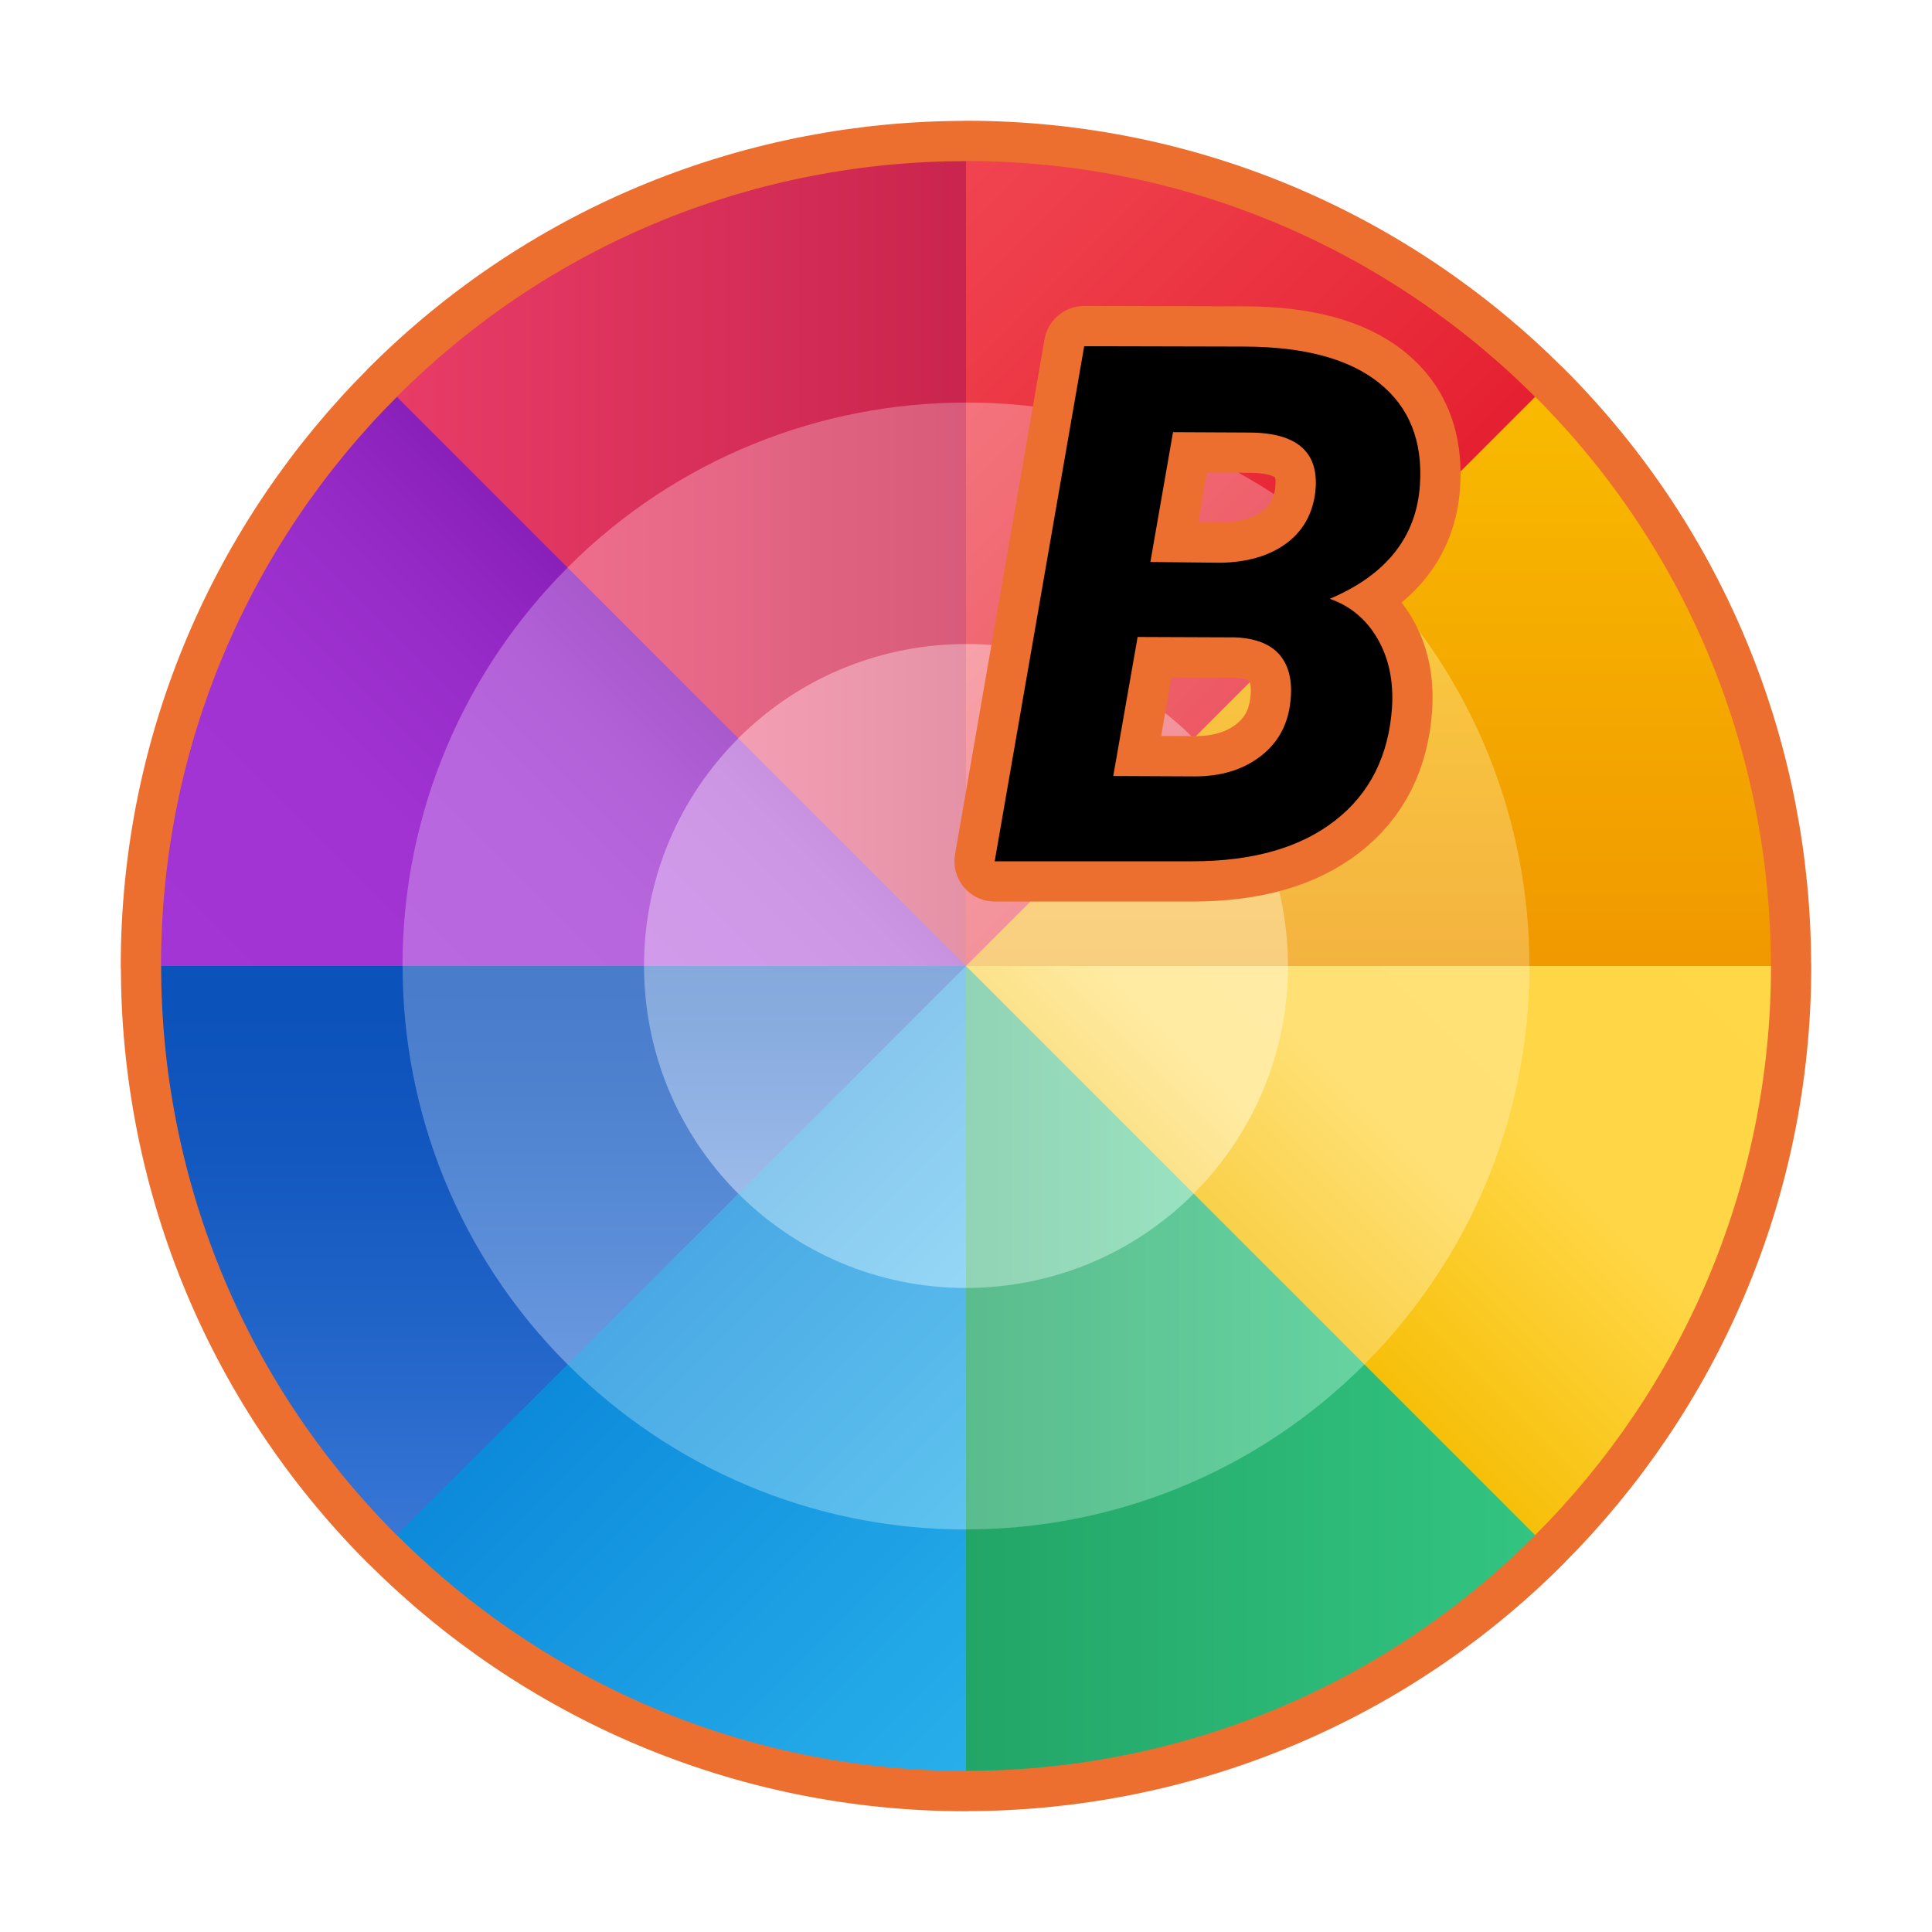
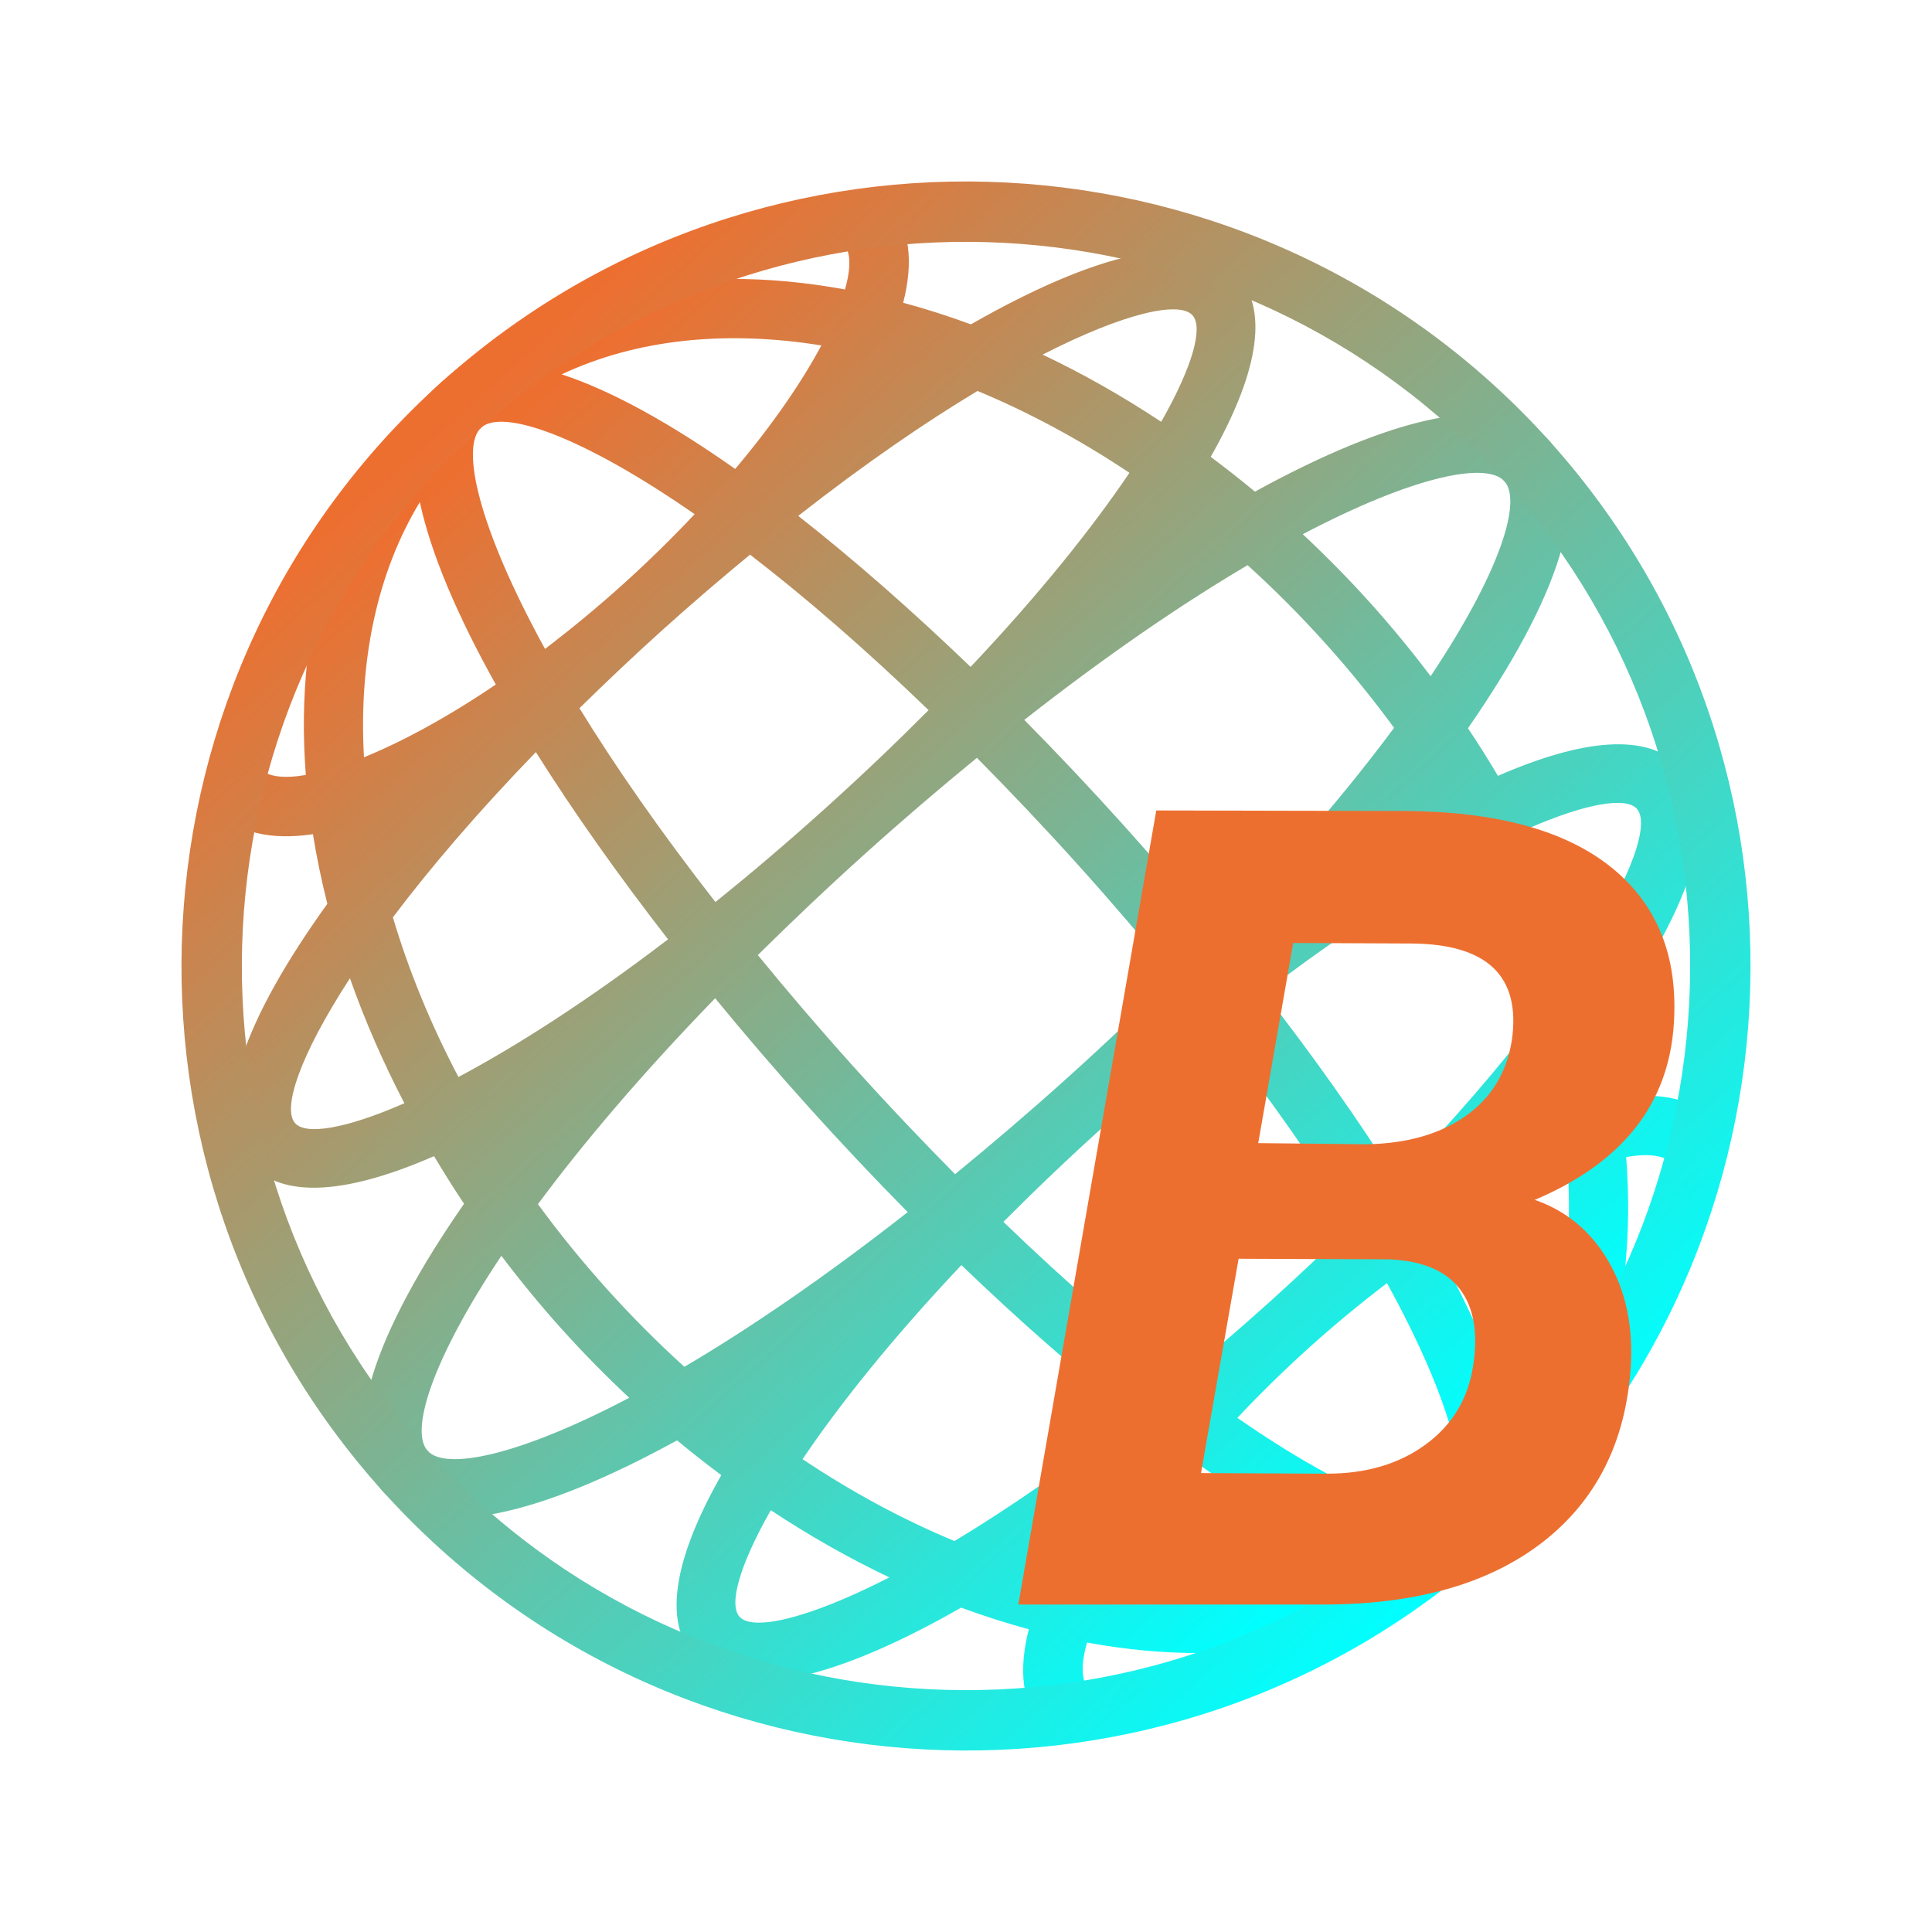
- <svg xmlns="http://www.w3.org/2000/svg" viewBox="0,0,256,256" width="48px" height="48px" fill-rule="nonzero">
+ <svg xmlns="http://www.w3.org/2000/svg" viewBox="0,0,256,256" width="50px" height="50px" fill-rule="nonzero">
  <defs>
-     <linearGradient x1="16.758" y1="3.118" x2="30.883" y2="17.242" gradientUnits="userSpaceOnUse" id="color-1">
-       <stop offset="0" stop-color="#f44f5a" />
-       <stop offset="0.443" stop-color="#ee3d4a" />
-       <stop offset="1" stop-color="#e52030" />
+     <linearGradient x1="32" y1="9.128" x2="32" y2="55.513" gradientUnits="userSpaceOnUse" id="color-1">
+       <stop offset="0" stop-color="#00ffff" />
+       <stop offset="1" stop-color="#ed6f30" />
    </linearGradient>
-     <linearGradient x1="33.995" y1="0.102" x2="33.994" y2="47.761" gradientUnits="userSpaceOnUse" id="color-2">
-       <stop offset="0" stop-color="#fed100" />
-       <stop offset="1" stop-color="#e36001" />
-     </linearGradient>
-     <linearGradient x1="41.07" y1="21.07" x2="30.363" y2="31.777" gradientUnits="userSpaceOnUse" id="color-3">
-       <stop offset="0" stop-color="#ffd747" />
-       <stop offset="0.482" stop-color="#ffd645" />
-       <stop offset="1" stop-color="#f5bc00" />
-     </linearGradient>
-     <linearGradient x1="38.145" y1="34.002" x2="23.003" y2="34.002" gradientUnits="userSpaceOnUse" id="color-4">
-       <stop offset="0" stop-color="#33c481" />
-       <stop offset="1" stop-color="#21a366" />
-     </linearGradient>
-     <linearGradient x1="26.93" y1="41.07" x2="16.223" y2="30.363" gradientUnits="userSpaceOnUse" id="color-5">
-       <stop offset="0" stop-color="#28afea" />
-       <stop offset="1" stop-color="#0b88da" />
-     </linearGradient>
-     <linearGradient x1="14.004" y1="40.305" x2="14.004" y2="25.163" gradientUnits="userSpaceOnUse" id="color-6">
-       <stop offset="0.002" stop-color="#427fdb" />
-       <stop offset="0.397" stop-color="#2668cb" />
-       <stop offset="0.763" stop-color="#1358bf" />
-       <stop offset="1" stop-color="#0c52bb" />
-     </linearGradient>
-     <linearGradient x1="6.93" y1="26.93" x2="17.637" y2="16.223" gradientUnits="userSpaceOnUse" id="color-7">
-       <stop offset="0" stop-color="#a235d4" />
-       <stop offset="0.441" stop-color="#a033d1" />
-       <stop offset="0.702" stop-color="#982cc9" />
-       <stop offset="0.915" stop-color="#8b21bb" />
-       <stop offset="1" stop-color="#831bb3" />
-     </linearGradient>
-     <linearGradient x1="9.857" y1="14.008" x2="48.528" y2="14.008" gradientUnits="userSpaceOnUse" id="color-8">
-       <stop offset="0" stop-color="#e83c67" />
-       <stop offset="0.423" stop-color="#c5214a" />
-       <stop offset="0.773" stop-color="#b01038" />
-       <stop offset="1" stop-color="#a80a31" />
-     </linearGradient>
-     <linearGradient x1="18.774" y1="9.378" x2="28.941" y2="19.545" gradientUnits="userSpaceOnUse" id="color-9">
-       <stop offset="0" stop-color="#f77b83" />
-       <stop offset="0.443" stop-color="#f26e77" />
-       <stop offset="1" stop-color="#ec5864" />
-     </linearGradient>
-     <linearGradient x1="30.995" y1="7.077" x2="30.995" y2="41.382" gradientUnits="userSpaceOnUse" id="color-10">
-       <stop offset="0" stop-color="#fedd40" />
-       <stop offset="1" stop-color="#ea8841" />
-     </linearGradient>
-     <linearGradient x1="35.949" y1="21.949" x2="28.242" y2="29.656" gradientUnits="userSpaceOnUse" id="color-11">
-       <stop offset="0" stop-color="#ffe175" />
-       <stop offset="0.482" stop-color="#ffe074" />
-       <stop offset="1" stop-color="#f8cd40" />
-     </linearGradient>
-     <linearGradient x1="33.903" y1="31.002" x2="23.003" y2="31.003" gradientUnits="userSpaceOnUse" id="color-12">
-       <stop offset="0" stop-color="#66d3a1" />
-       <stop offset="1" stop-color="#59ba8c" />
-     </linearGradient>
-     <linearGradient x1="26.051" y1="35.949" x2="18.344" y2="28.242" gradientUnits="userSpaceOnUse" id="color-13">
-       <stop offset="0" stop-color="#5ec3ef" />
-       <stop offset="1" stop-color="#48a6e3" />
-     </linearGradient>
-     <linearGradient x1="17.003" y1="35.456" x2="17.003" y2="24.556" gradientUnits="userSpaceOnUse" id="color-14">
-       <stop offset="0" stop-color="#719fe4" />
-       <stop offset="0.002" stop-color="#719fe4" />
-       <stop offset="0.397" stop-color="#5c8ed8" />
-       <stop offset="0.763" stop-color="#4e82cf" />
-       <stop offset="1" stop-color="#497dcc" />
-     </linearGradient>
-     <linearGradient x1="12.051" y1="26.051" x2="19.758" y2="18.344" gradientUnits="userSpaceOnUse" id="color-15">
-       <stop offset="0" stop-color="#b968df" />
-       <stop offset="0.441" stop-color="#b866dd" />
-       <stop offset="0.702" stop-color="#b261d7" />
-       <stop offset="0.915" stop-color="#a859cc" />
-       <stop offset="1" stop-color="#a254c6" />
-     </linearGradient>
-     <linearGradient x1="14.1" y1="17.008" x2="41.17" y2="17.007" gradientUnits="userSpaceOnUse" id="color-16">
-       <stop offset="0" stop-color="#ee6d8d" />
-       <stop offset="0.423" stop-color="#d45977" />
-       <stop offset="0.773" stop-color="#c44c6a" />
-       <stop offset="1" stop-color="#be4765" />
-     </linearGradient>
-     <linearGradient x1="20.791" y1="15.637" x2="27.001" y2="21.847" gradientUnits="userSpaceOnUse" id="color-17">
-       <stop offset="0" stop-color="#faa7ad" />
-       <stop offset="0.443" stop-color="#f79ea5" />
-       <stop offset="1" stop-color="#f29098" />
-     </linearGradient>
-     <linearGradient x1="27.996" y1="14.05" x2="27.995" y2="35.003" gradientUnits="userSpaceOnUse" id="color-18">
-       <stop offset="0" stop-color="#ffe880" />
-       <stop offset="1" stop-color="#f1b080" />
-     </linearGradient>
-     <linearGradient x1="30.828" y1="22.828" x2="26.121" y2="27.535" gradientUnits="userSpaceOnUse" id="color-19">
-       <stop offset="0" stop-color="#ffeba3" />
-       <stop offset="0.482" stop-color="#ffeba2" />
-       <stop offset="1" stop-color="#fade80" />
-     </linearGradient>
-     <linearGradient x1="29.66" y1="28.003" x2="23" y2="28.004" gradientUnits="userSpaceOnUse" id="color-20">
-       <stop offset="0" stop-color="#99e2c0" />
-       <stop offset="1" stop-color="#90d1b3" />
-     </linearGradient>
-     <linearGradient x1="25.172" y1="30.828" x2="20.465" y2="26.121" gradientUnits="userSpaceOnUse" id="color-21">
-       <stop offset="0" stop-color="#94d7f5" />
-       <stop offset="1" stop-color="#85c4ed" />
-     </linearGradient>
-     <linearGradient x1="20.003" y1="30.606" x2="20.003" y2="23.95" gradientUnits="userSpaceOnUse" id="color-22">
-       <stop offset="0" stop-color="#a1bfed" />
-       <stop offset="0.002" stop-color="#a1bfed" />
-       <stop offset="0.397" stop-color="#93b4e5" />
-       <stop offset="0.763" stop-color="#89acdf" />
-       <stop offset="1" stop-color="#86a9dd" />
-     </linearGradient>
-     <linearGradient x1="17.172" y1="25.172" x2="21.879" y2="20.465" gradientUnits="userSpaceOnUse" id="color-23">
-       <stop offset="0" stop-color="#d19aea" />
-       <stop offset="0.441" stop-color="#d099e8" />
-       <stop offset="0.702" stop-color="#cc96e4" />
-       <stop offset="0.915" stop-color="#c590dd" />
-       <stop offset="1" stop-color="#c18dd9" />
-     </linearGradient>
-     <linearGradient x1="18.343" y1="20.007" x2="33.811" y2="20.007" gradientUnits="userSpaceOnUse" id="color-24">
-       <stop offset="0" stop-color="#f49eb3" />
-       <stop offset="0.423" stop-color="#e290a5" />
-       <stop offset="0.773" stop-color="#d8889c" />
-       <stop offset="1" stop-color="#d48598" />
+     <linearGradient x1="32" y1="6.234" x2="32" y2="56.96" gradientUnits="userSpaceOnUse" id="color-2">
+       <stop offset="0" stop-color="#00ffff" />
+       <stop offset="1" stop-color="#ed6f30" />
    </linearGradient>
  </defs>
-   <g fill="none" fill-rule="nonzero" stroke="none" stroke-width="none" stroke-linecap="butt" stroke-linejoin="none" stroke-miterlimit="10" stroke-dasharray="" stroke-dashoffset="0" font-family="none" font-weight="none" font-size="none" text-anchor="none" style="mix-blend-mode: normal">
-     <path transform="scale(5.33333,5.33333)" d="M24,4c5.52,0 10.52,2.24 14.14,5.86l0.002,-0.002c3.903,3.903 5.855,9.023 5.855,14.142h0.003c0,5.52 -2.24,10.52 -5.86,14.14l0.002,0.002c-3.903,3.903 -9.023,5.855 -14.142,5.855v0.003c-5.52,0 -10.52,-2.24 -14.14,-5.86l-0.002,0.002c-3.903,-3.903 -5.855,-9.023 -5.855,-14.142h-0.003c0,-5.52 2.24,-10.52 5.86,-14.14l-0.002,-0.002c3.902,-3.902 9.021,-5.854 14.139,-5.855z" id="strokeMainSVG" fill="#ed6f30" stroke="#ed6f30" stroke-width="2" stroke-linejoin="round" />
-     <g transform="scale(5.33333,5.33333)" stroke="none" stroke-width="1" stroke-linejoin="miter">
-       <path d="M24,4l-1,1v19h2.414l12.726,-12.726v-1.414c-3.62,-3.62 -8.62,-5.86 -14.14,-5.86z" fill="url(#color-1)" />
-       <path d="M38.142,9.858l-14.142,14.142l1,1h17.997l1,-1c0,-5.119 -1.952,-10.239 -5.855,-14.142z" fill="url(#color-2)" />
-       <path d="M44,24h-20v1.414l12.726,12.726h1.414c3.62,-3.62 5.86,-8.62 5.86,-14.14z" fill="url(#color-3)" />
-       <path d="M38.142,38.142l-14.142,-14.142l-1,1v17.997l1,1c5.119,0 10.239,-1.952 14.142,-5.855z" fill="url(#color-4)" />
-       <path d="M24,44v-20h-1.414l-12.726,12.726v1.414c3.62,3.62 8.62,5.86 14.14,5.86z" fill="url(#color-5)" />
-       <path d="M9.858,38.142l14.142,-14.142l-1,-1h-17.997l-1,1c0,5.119 1.952,10.239 5.855,14.142z" fill="url(#color-6)" />
-       <path d="M4,24h20v-1.414l-12.726,-12.726h-1.414c-3.62,3.62 -5.86,8.62 -5.86,14.14z" fill="url(#color-7)" />
-       <path d="M9.858,9.858l14.142,14.142v-19.997c-5.119,0 -10.239,1.952 -14.142,5.855z" fill="url(#color-8)" />
-       <path d="M24,10l-1,1l-0.004,13h2.418l8.484,-8.484v-1.414c-2.534,-2.534 -6.034,-4.102 -9.898,-4.102z" fill="url(#color-9)" />
-       <path d="M33.899,14.101l-9.899,9.899l1,1h11.998l1,-1c0,-3.584 -1.366,-7.167 -4.099,-9.899z" fill="url(#color-10)" />
-       <path d="M38,24h-14v1.414l8.484,8.484h1.414c2.534,-2.534 4.102,-6.034 4.102,-9.898z" fill="url(#color-11)" />
-       <path d="M33.899,33.899l-9.899,-9.899l-1,1v11.998l1,1c3.584,0 7.167,-1.366 9.899,-4.099z" fill="url(#color-12)" />
-       <path d="M24,38v-14h-1.414l-8.484,8.484v1.414c2.534,2.534 6.034,4.102 9.898,4.102z" fill="url(#color-13)" />
-       <path d="M14.101,33.899l9.899,-9.899l-1,-1h-11.998l-1,1c0,3.584 1.366,7.167 4.099,9.899z" fill="url(#color-14)" />
-       <path d="M10,24h14v-1.414l-8.484,-8.484h-1.414c-2.534,2.534 -4.102,6.034 -4.102,9.898z" fill="url(#color-15)" />
-       <path d="M14.101,14.101l9.899,9.899v-13.998c-3.584,0 -7.167,1.366 -9.899,4.099z" fill="url(#color-16)" />
-       <path d="M24,16l-1.004,1.004v6.996h2.418l4.242,-4.242v-1.414c-1.448,-1.448 -3.448,-2.344 -5.656,-2.344z" fill="url(#color-17)" />
-       <path d="M29.657,18.343l-5.657,5.657l1,1h5.999l1,-1c0,-2.048 -0.781,-4.096 -2.342,-5.657z" fill="url(#color-18)" />
-       <path d="M32,24h-8v1.414l4.242,4.242h1.414c1.448,-1.448 2.344,-3.448 2.344,-5.656z" fill="url(#color-19)" />
-       <path d="M29.657,29.657l-5.657,-5.657l-1,1l-0.004,5.995l1.004,1.004c2.048,0 4.096,-0.781 5.657,-2.342z" fill="url(#color-20)" />
-       <path d="M24,32v-8h-1.414l-4.242,4.242v1.414c1.448,1.448 3.448,2.344 5.656,2.344z" fill="url(#color-21)" />
-       <path d="M18.343,29.657l5.657,-5.657l-1,-1h-5.999l-1,1c0,2.048 0.781,4.096 2.342,5.657z" fill="url(#color-22)" />
-       <path d="M16,24h8v-1.414l-4.242,-4.242h-1.414c-1.448,1.448 -2.344,3.448 -2.344,5.656z" fill="url(#color-23)" />
-       <path d="M18.343,18.343l5.657,5.657v-7.999c-2.048,0 -4.096,0.781 -5.657,2.342z" fill="url(#color-24)" />
+   <g fill="none" fill-rule="nonzero" stroke="none" stroke-width="1" stroke-linecap="butt" stroke-linejoin="miter" stroke-miterlimit="10" stroke-dasharray="" stroke-dashoffset="0" font-family="none" font-weight="none" font-size="none" text-anchor="none" style="mix-blend-mode: normal">
+     <g transform="translate(308.7713,137.4738) rotate(138) scale(4,4)">
+       <path d="M58,32c0,-2.331 -3.369,-4.097 -8.373,-5.273c-0.089,-0.622 -0.198,-1.232 -0.317,-1.837c2.865,-0.954 4.69,-2.242 4.69,-3.89c0,-2.163 -3.142,-3.707 -7.657,-4.687c-0.372,-0.707 -0.769,-1.385 -1.188,-2.033c1.154,-0.769 1.845,-1.695 1.845,-2.78h-2c0,0.357 -0.345,0.761 -0.982,1.164c-3.19,-4.14 -7.403,-6.664 -12.018,-6.664c-4.615,0 -8.828,2.524 -12.018,6.664c-0.637,-0.403 -0.982,-0.807 -0.982,-1.164h-2c0,1.085 0.691,2.011 1.845,2.78c-0.419,0.648 -0.816,1.326 -1.188,2.033c-4.515,0.98 -7.657,2.524 -7.657,4.687c0,1.648 1.825,2.936 4.69,3.89c-0.119,0.605 -0.228,1.215 -0.317,1.837c-5.004,1.176 -8.373,2.942 -8.373,5.273c0,2.331 3.369,4.097 8.373,5.273c0.089,0.622 0.198,1.232 0.317,1.837c-2.865,0.954 -4.69,2.242 -4.69,3.89c0,2.163 3.142,3.707 7.657,4.687c0.372,0.707 0.769,1.385 1.188,2.033c-1.154,0.769 -1.845,1.695 -1.845,2.78h2c0,-0.357 0.345,-0.761 0.982,-1.164c3.19,4.14 7.403,6.664 12.018,6.664c4.615,0 8.828,-2.524 12.018,-6.664c0.637,0.403 0.982,0.807 0.982,1.164h2c0,-1.085 -0.691,-2.011 -1.845,-2.78c0.419,-0.648 0.816,-1.326 1.188,-2.033c4.515,-0.98 7.657,-2.524 7.657,-4.687c0,-1.648 -1.825,-2.936 -4.69,-3.89c0.119,-0.605 0.228,-1.215 0.317,-1.837c5.004,-1.176 8.373,-2.942 8.373,-5.273zM56,32c0,0.876 -2.079,2.131 -6.138,3.165c0.088,-1.038 0.138,-2.093 0.138,-3.165c0,-1.072 -0.05,-2.127 -0.138,-3.165c4.059,1.034 6.138,2.289 6.138,3.165zM32,56c-0.925,0 -2.271,-2.339 -3.335,-6.862c1.049,-0.086 2.158,-0.138 3.335,-0.138c1.177,0 2.286,0.052 3.335,0.138c-1.064,4.523 -2.41,6.862 -3.335,6.862zM16,32c0,-1.232 0.063,-2.442 0.183,-3.625c2.441,-0.497 5.424,-0.903 8.927,-1.142c-0.073,1.575 -0.11,3.172 -0.11,4.767c0,1.595 0.037,3.192 0.11,4.767c-3.503,-0.239 -6.486,-0.645 -8.927,-1.142c-0.12,-1.183 -0.183,-2.393 -0.183,-3.625zM32,8c0.925,0 2.271,2.339 3.335,6.862c-1.049,0.086 -2.158,0.138 -3.335,0.138c-1.177,0 -2.286,-0.052 -3.335,-0.138c1.064,-4.523 2.41,-6.862 3.335,-6.862zM37,32c0,1.724 -0.045,3.341 -0.117,4.883c-1.542,0.072 -3.159,0.117 -4.883,0.117c-1.724,0 -3.341,-0.045 -4.883,-0.117c-0.072,-1.542 -0.117,-3.159 -0.117,-4.883c0,-1.724 0.045,-3.341 0.117,-4.883c1.542,-0.072 3.159,-0.117 4.883,-0.117c1.724,0 3.341,0.045 4.883,0.117c0.072,1.542 0.117,3.159 0.117,4.883zM32,47c-1.335,0 -2.592,-0.034 -3.801,-0.086c-0.407,-2.203 -0.739,-4.804 -0.95,-7.786c1.484,-0.081 3.065,-0.128 4.751,-0.128c1.686,0 3.267,0.047 4.751,0.128c-0.211,2.982 -0.543,5.583 -0.95,7.786c-1.209,0.052 -2.466,0.086 -3.801,0.086zM32,17c1.335,0 2.592,0.034 3.801,0.086c0.407,2.203 0.739,4.804 0.95,7.786c-1.484,0.081 -3.065,0.128 -4.751,0.128c-1.686,0 -3.267,-0.047 -4.751,-0.128c0.211,-2.982 0.543,-5.583 0.95,-7.786c1.209,-0.052 2.466,-0.086 3.801,-0.086zM37.847,17.2c2.793,0.193 5.194,0.512 7.183,0.899c0.786,1.652 1.436,3.458 1.925,5.383c-2.108,0.525 -4.856,0.985 -8.212,1.257c-0.192,-2.663 -0.492,-5.217 -0.896,-7.539zM25.257,24.739c-3.356,-0.272 -6.104,-0.732 -8.212,-1.257c0.489,-1.925 1.139,-3.731 1.925,-5.383c1.989,-0.387 4.39,-0.706 7.183,-0.899c-0.404,2.322 -0.704,4.876 -0.896,7.539zM26.153,46.8c-2.793,-0.193 -5.194,-0.512 -7.183,-0.899c-0.786,-1.652 -1.436,-3.458 -1.925,-5.383c2.108,-0.525 4.856,-0.985 8.212,-1.257c0.192,2.663 0.492,5.217 0.896,7.539zM38.743,39.261c3.356,0.272 6.104,0.732 8.212,1.257c-0.489,1.925 -1.139,3.731 -1.925,5.383c-1.989,0.387 -4.39,0.706 -7.183,0.899c0.404,-2.322 0.704,-4.876 0.896,-7.539zM38.89,27.233c3.503,0.239 6.486,0.645 8.927,1.142c0.12,1.183 0.183,2.393 0.183,3.625c0,1.232 -0.063,2.442 -0.183,3.625c-2.441,0.497 -5.424,0.903 -8.927,1.142c0.073,-1.575 0.11,-3.172 0.11,-4.767c0,-1.595 -0.037,-3.192 -0.11,-4.767zM52,21c0,0.527 -1.075,1.246 -3.132,1.93c-0.387,-1.498 -0.867,-2.93 -1.43,-4.283c2.988,0.797 4.562,1.716 4.562,2.353zM42.194,13.517c-1.258,0.455 -2.901,0.86 -4.858,1.131c-0.578,-2.534 -1.304,-4.663 -2.174,-6.175c2.634,0.795 5.036,2.563 7.032,5.044zM28.838,8.473c-0.871,1.512 -1.597,3.641 -2.175,6.175c-1.957,-0.271 -3.6,-0.676 -4.858,-1.131c1.997,-2.481 4.399,-4.249 7.033,-5.044zM12,21c0,-0.637 1.574,-1.556 4.562,-2.353c-0.563,1.353 -1.043,2.786 -1.43,4.283c-2.057,-0.684 -3.132,-1.403 -3.132,-1.93zM8,32c0,-0.876 2.079,-2.131 6.138,-3.165c-0.088,1.038 -0.138,2.093 -0.138,3.165c0,1.072 0.05,2.127 0.138,3.165c-4.059,-1.034 -6.138,-2.289 -6.138,-3.165zM12,43c0,-0.527 1.075,-1.246 3.132,-1.93c0.387,1.498 0.867,2.93 1.43,4.283c-2.988,-0.797 -4.562,-1.716 -4.562,-2.353zM21.806,50.483c1.258,-0.455 2.901,-0.86 4.858,-1.131c0.578,2.534 1.304,4.663 2.175,6.175c-2.635,-0.795 -5.037,-2.563 -7.033,-5.044zM35.162,55.527c0.871,-1.512 1.597,-3.641 2.174,-6.175c1.957,0.271 3.6,0.676 4.858,1.131c-1.996,2.481 -4.398,4.249 -7.032,5.044zM52,43c0,0.637 -1.574,1.556 -4.562,2.353c0.563,-1.353 1.043,-2.786 1.43,-4.283c2.057,0.684 3.132,1.403 3.132,1.93z" fill="url(#color-1)" />
+       <path d="M32,58c-14.337,0 -26,-11.664 -26,-26c0,-14.336 11.663,-26 26,-26c14.337,0 26,11.664 26,26c0,14.336 -11.663,26 -26,26zM32,8c-13.233,0 -24,10.767 -24,24c0,13.233 10.767,24 24,24c13.233,0 24,-10.767 24,-24c0,-13.233 -10.767,-24 -24,-24z" fill="url(#color-2)" />
    </g>
  </g>
-   <g fill="none" fill-rule="nonzero" stroke="none" stroke-width="none" stroke-linecap="butt" stroke-linejoin="none" stroke-miterlimit="10" stroke-dasharray="" stroke-dashoffset="0" font-family="none" font-weight="none" font-size="none" text-anchor="none" style="mix-blend-mode: normal">
-     <path d="M131.801,114.125l11.86,-68.25l21.29,0.05c7.9,0.027 13.837,1.637 17.81,4.83c3.967,3.187 5.763,7.67 5.39,13.45c-0.44,6.907 -4.423,11.953 -11.95,15.14c2.713,0.94 4.82,2.697 6.32,5.27c1.5,2.58 2.143,5.62 1.93,9.12c-0.44,6.44 -2.967,11.447 -7.58,15.02c-4.607,3.58 -10.893,5.37 -18.86,5.37zM150.741,84.405l-3.23,18.42l10.83,0.05c3.373,0 6.2,-0.837 8.48,-2.51c2.28,-1.673 3.64,-3.93 4.08,-6.77c0.433,-2.813 0.05,-5.01 -1.15,-6.59c-1.2,-1.573 -3.223,-2.423 -6.07,-2.55zM155.431,57.265l-3,17.2l9.33,0.1c3.467,-0.067 6.303,-0.88 8.51,-2.44c2.2,-1.56 3.52,-3.733 3.96,-6.52c0.78,-5.5 -2.113,-8.263 -8.68,-8.29z" id="strokeMainSVG" fill="#ed6f30" stroke="#ed6f30" stroke-width="10.667" stroke-linejoin="round" />
-     <g fill="#000000" stroke="none" stroke-width="1" stroke-linejoin="miter">
-       <path d="M158.011,114.125h-26.21l11.86,-68.25l21.29,0.05c7.9,0.027 13.837,1.637 17.81,4.83c3.967,3.187 5.763,7.67 5.39,13.45v0c-0.44,6.907 -4.423,11.953 -11.95,15.14v0c2.713,0.94 4.82,2.697 6.32,5.27c1.5,2.58 2.143,5.62 1.93,9.12v0c-0.44,6.44 -2.967,11.447 -7.58,15.02c-4.607,3.58 -10.893,5.37 -18.86,5.37zM163.681,84.455l-12.94,-0.05l-3.23,18.42l10.83,0.05c3.373,0 6.2,-0.837 8.48,-2.51c2.28,-1.673 3.64,-3.93 4.08,-6.77v0c0.433,-2.813 0.05,-5.01 -1.15,-6.59c-1.2,-1.573 -3.223,-2.423 -6.07,-2.55zM155.431,57.265l-3,17.2l9.33,0.1c3.467,-0.067 6.303,-0.88 8.51,-2.44c2.2,-1.56 3.52,-3.733 3.96,-6.52v0c0.78,-5.5 -2.113,-8.263 -8.68,-8.29v0z" />
+   <g fill="#ed6f30" fill-rule="nonzero" stroke="none" stroke-width="1" stroke-linecap="butt" stroke-linejoin="miter" stroke-miterlimit="10" stroke-dasharray="" stroke-dashoffset="0" font-family="none" font-weight="none" font-size="none" text-anchor="none" style="mix-blend-mode: normal">
+     <g>
+       <path d="M175.322,212.61h-40.39l18.28,-105.22l32.81,0.07c12.187,0.053 21.34,2.537 27.46,7.45c6.12,4.913 8.89,11.827 8.31,20.74v0c-0.673,10.647 -6.817,18.427 -18.43,23.34v0c4.193,1.447 7.447,4.157 9.76,8.13c2.313,3.973 3.3,8.657 2.96,14.05v0c-0.673,9.927 -4.563,17.65 -11.67,23.17c-7.107,5.513 -16.803,8.27 -29.09,8.27zM184.072,166.87l-19.95,-0.08l-4.98,28.4l16.69,0.08c5.2,0 9.56,-1.29 13.08,-3.87c3.52,-2.58 5.617,-6.06 6.29,-10.44v0c0.673,-4.34 0.083,-7.727 -1.77,-10.16c-1.86,-2.433 -4.98,-3.743 -9.36,-3.93zM171.352,124.95l-4.63,26.52l14.39,0.15c5.347,-0.1 9.717,-1.353 13.11,-3.76c3.4,-2.407 5.437,-5.753 6.11,-10.04v0c1.2,-8.48 -3.257,-12.747 -13.37,-12.8v0z" />
    </g>
  </g>
</svg>
